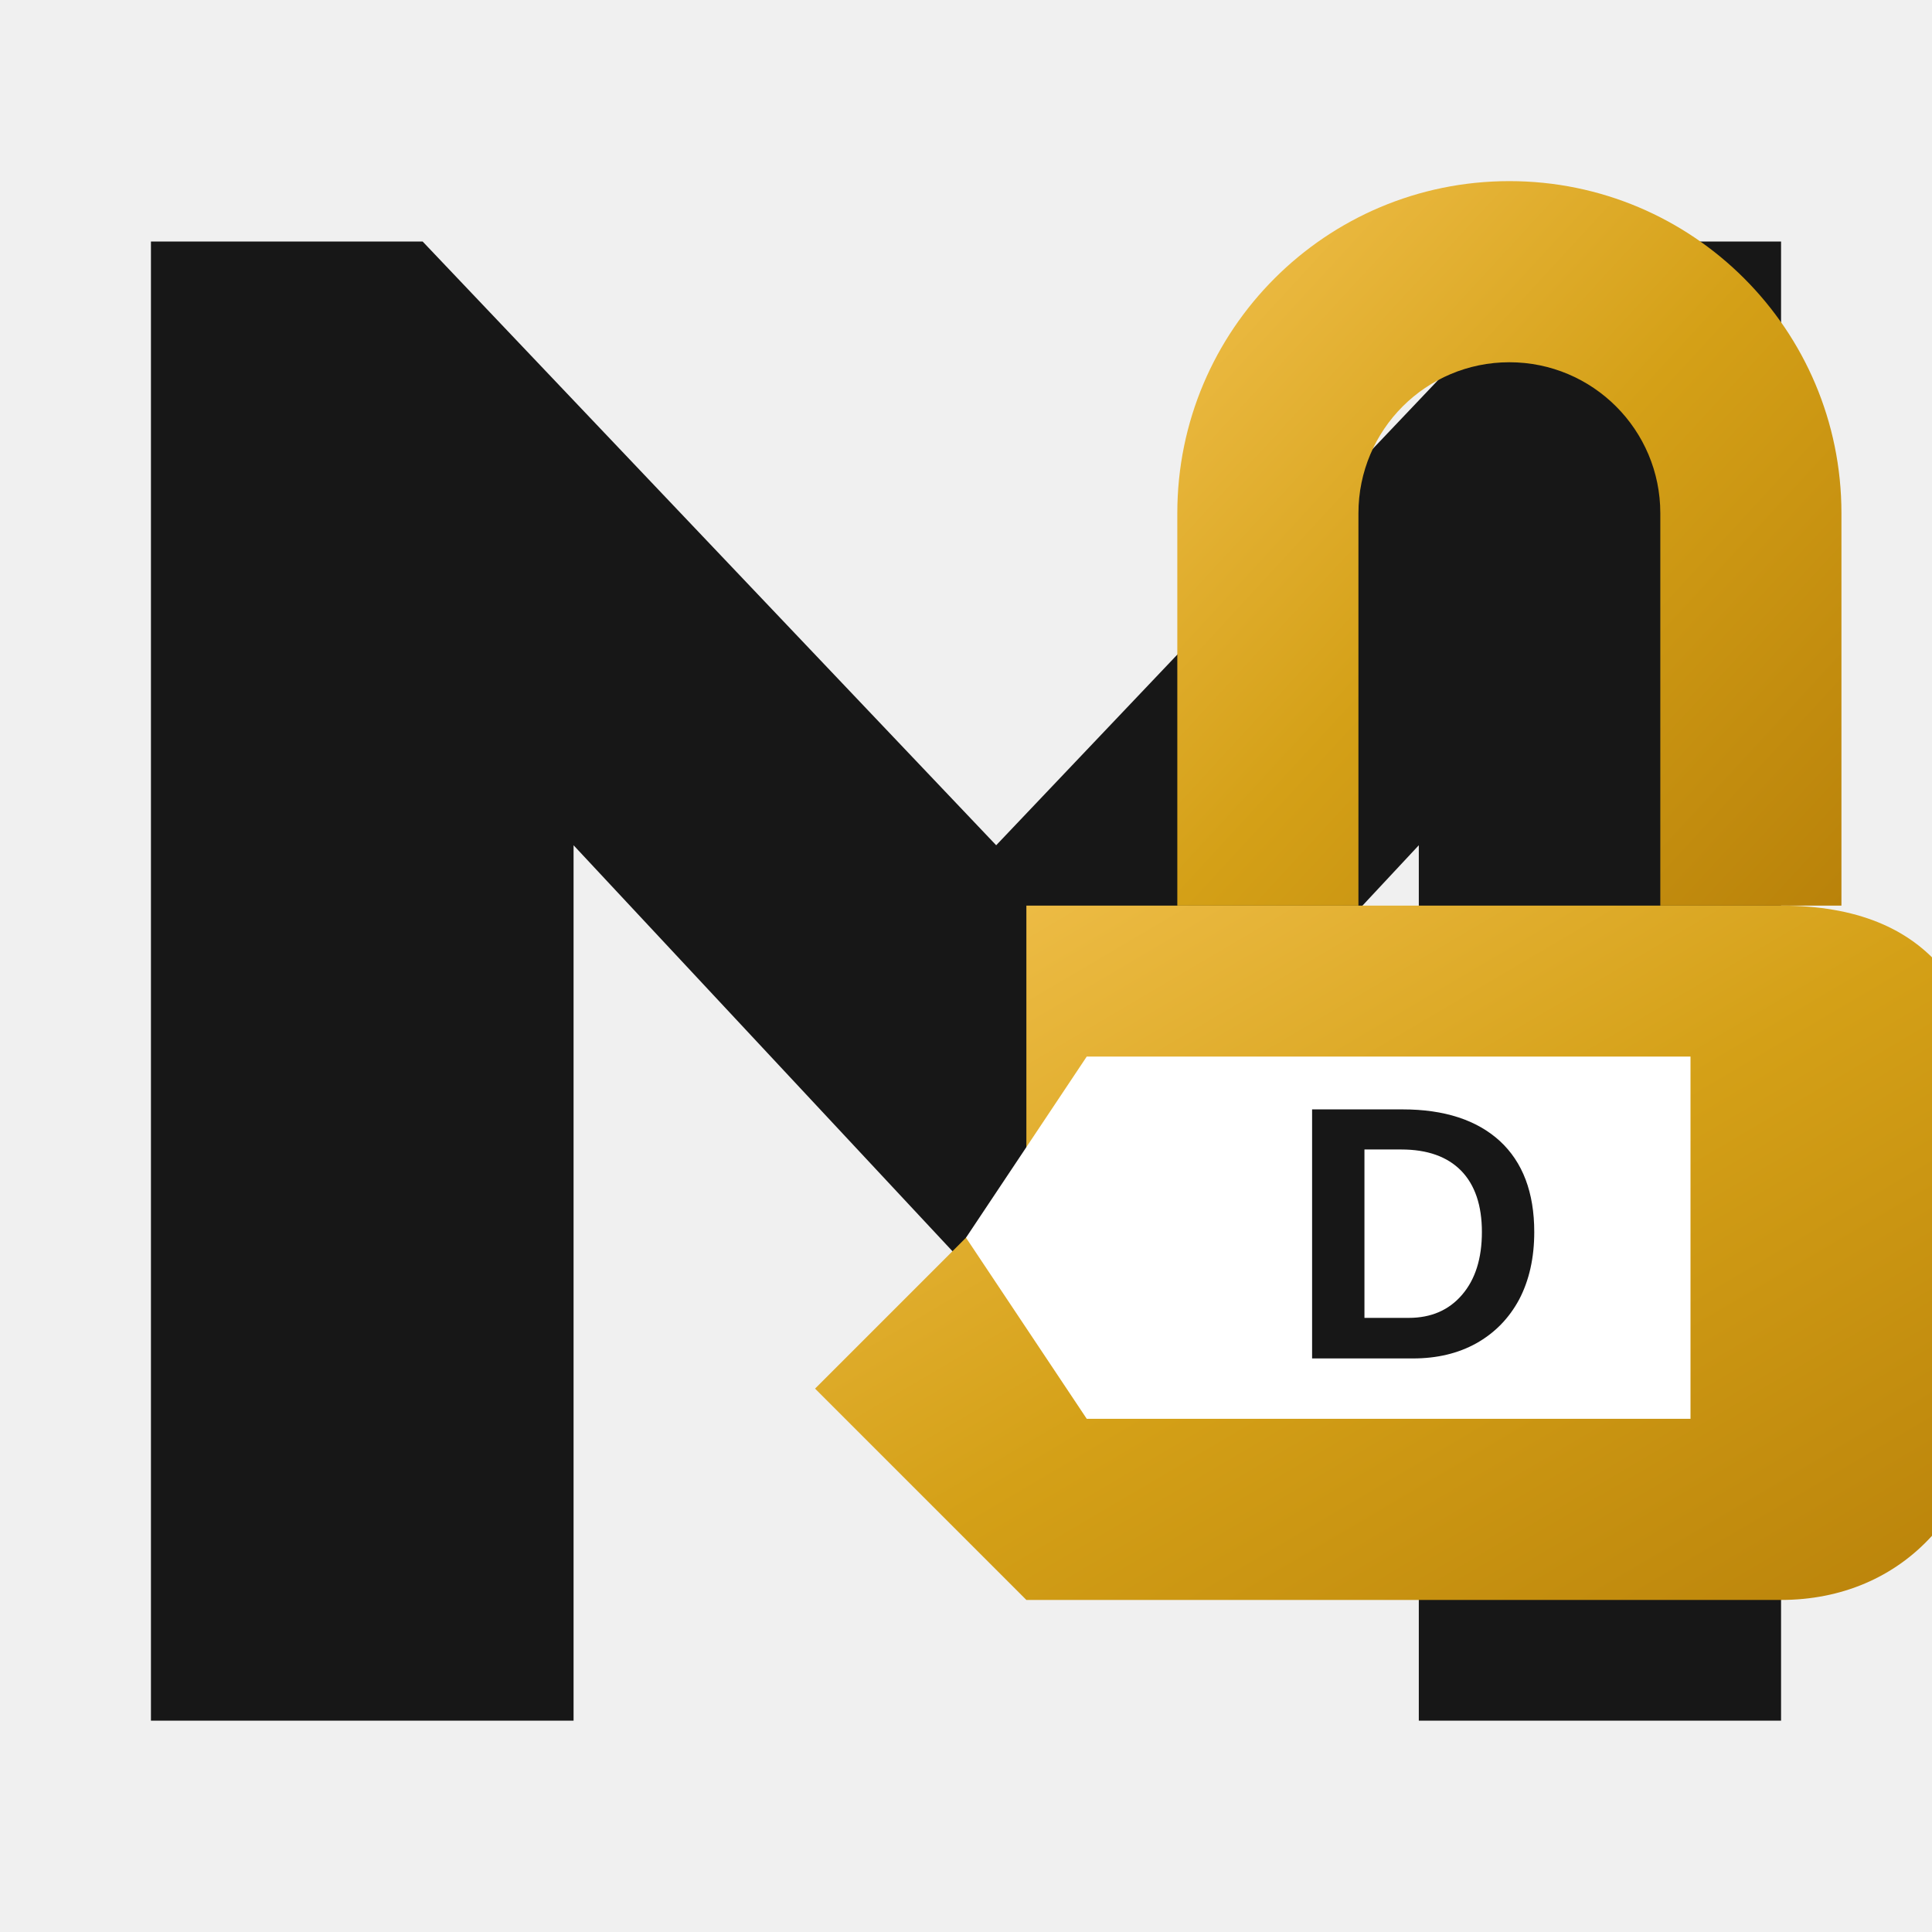
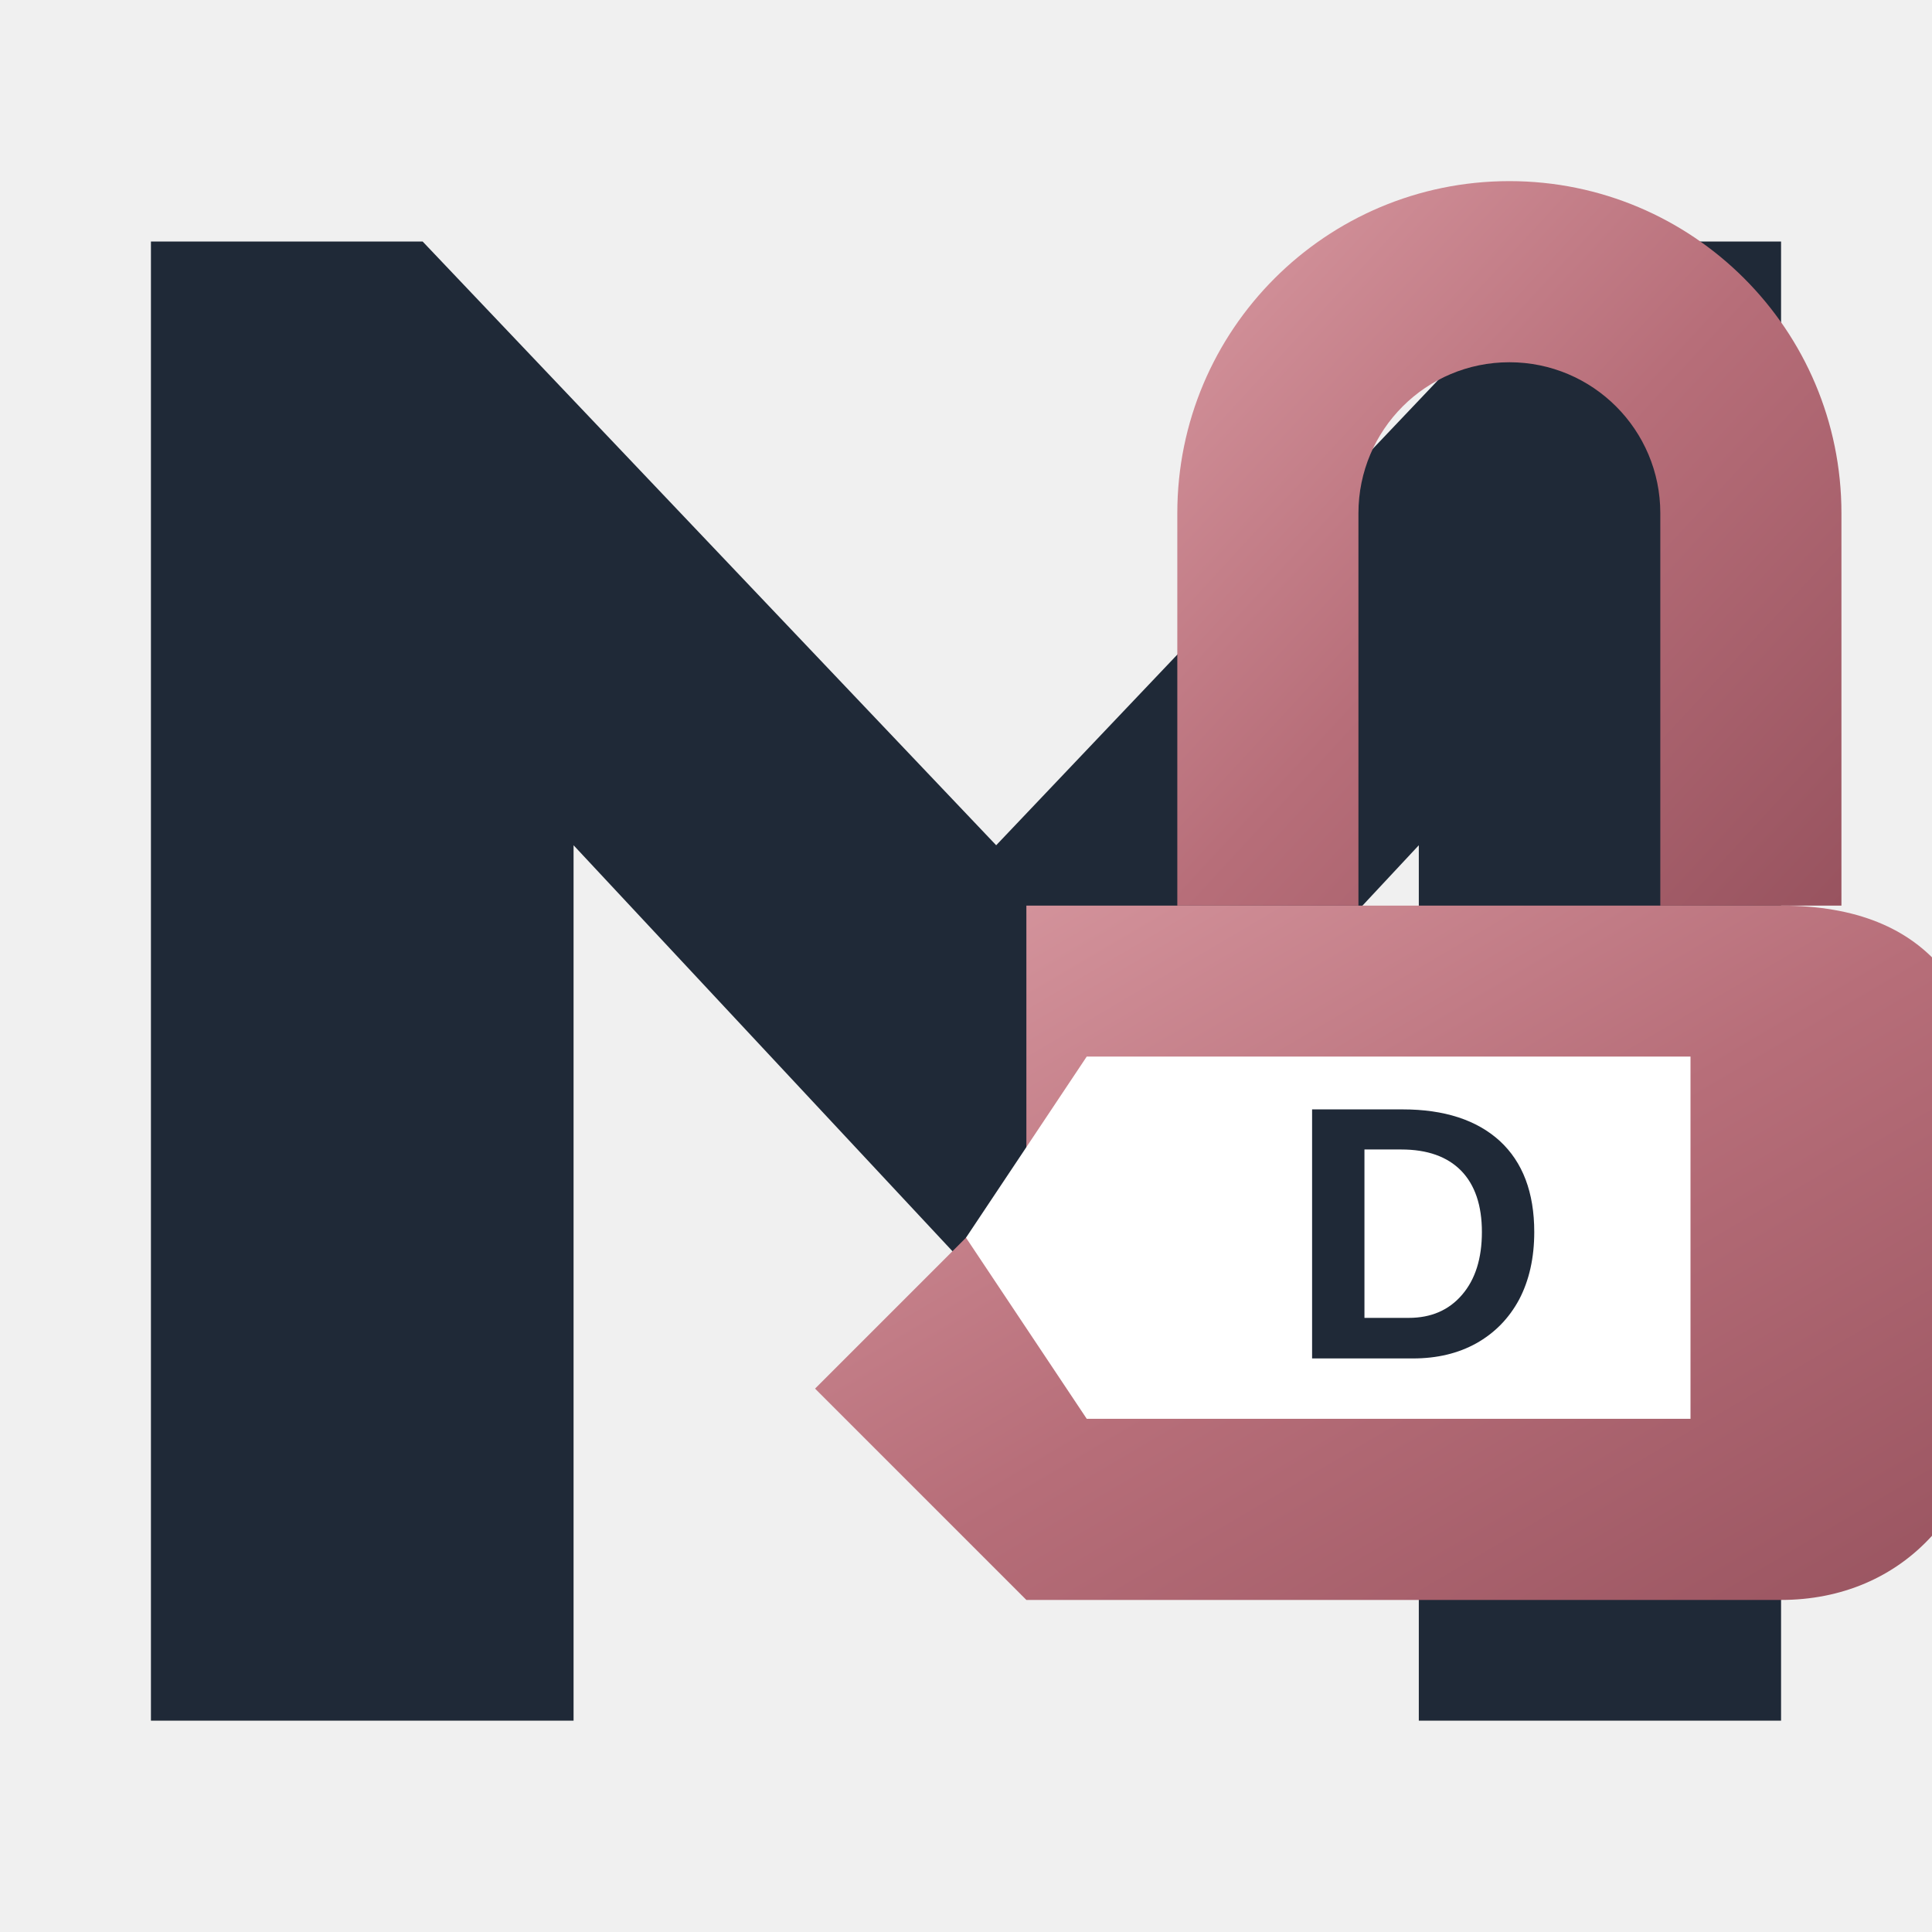
<svg xmlns="http://www.w3.org/2000/svg" viewBox="0 0 64 64">
  <defs>
    <linearGradient id="gold" x1="0" y1="0" x2="1" y2="1">
-       <stop offset="0" stop-color="#F2C14E" />
-       <stop offset=".5" stop-color="#D4A017" />
-       <stop offset="1" stop-color="#B9820A" />
+       <stop offset="0" stop-color="#D99AA2" />
+       <stop offset=".5" stop-color="#B76E79" />
+       <stop offset="1" stop-color="#98535F" />
    </linearGradient>
  </defs>
-   <path d="M5 57V8h9l19 20L52 8h7v49H47V28L33 43 19 28v29z" fill="#171717" />
+   <path d="M5 57V8h9l19 20L52 8h7v49H47V28L33 43 19 28v29z" fill="#1F2937" />
  <path d="M39 30V17a11 11 0 0 1 22 0v13h-6V17a5 5 0 0 0-10 0v13z" fill="url(#gold)" />
  <path d="M34 30h25c5 0 7 3 7 8v7c0 5-3 8-7 8H34l-7-7 7-7z" fill="url(#gold)" />
  <path d="M36 35h20v12H36l-4-6z" fill="#fff" />
-   <text x="47" y="45" fill="#171717" font-family="Arial,sans-serif" font-size="12" font-weight="700" text-anchor="middle">D</text>
+   <text x="47" y="45" fill="#1F2937" font-family="Arial,sans-serif" font-size="12" font-weight="700" text-anchor="middle">D</text>
</svg>
